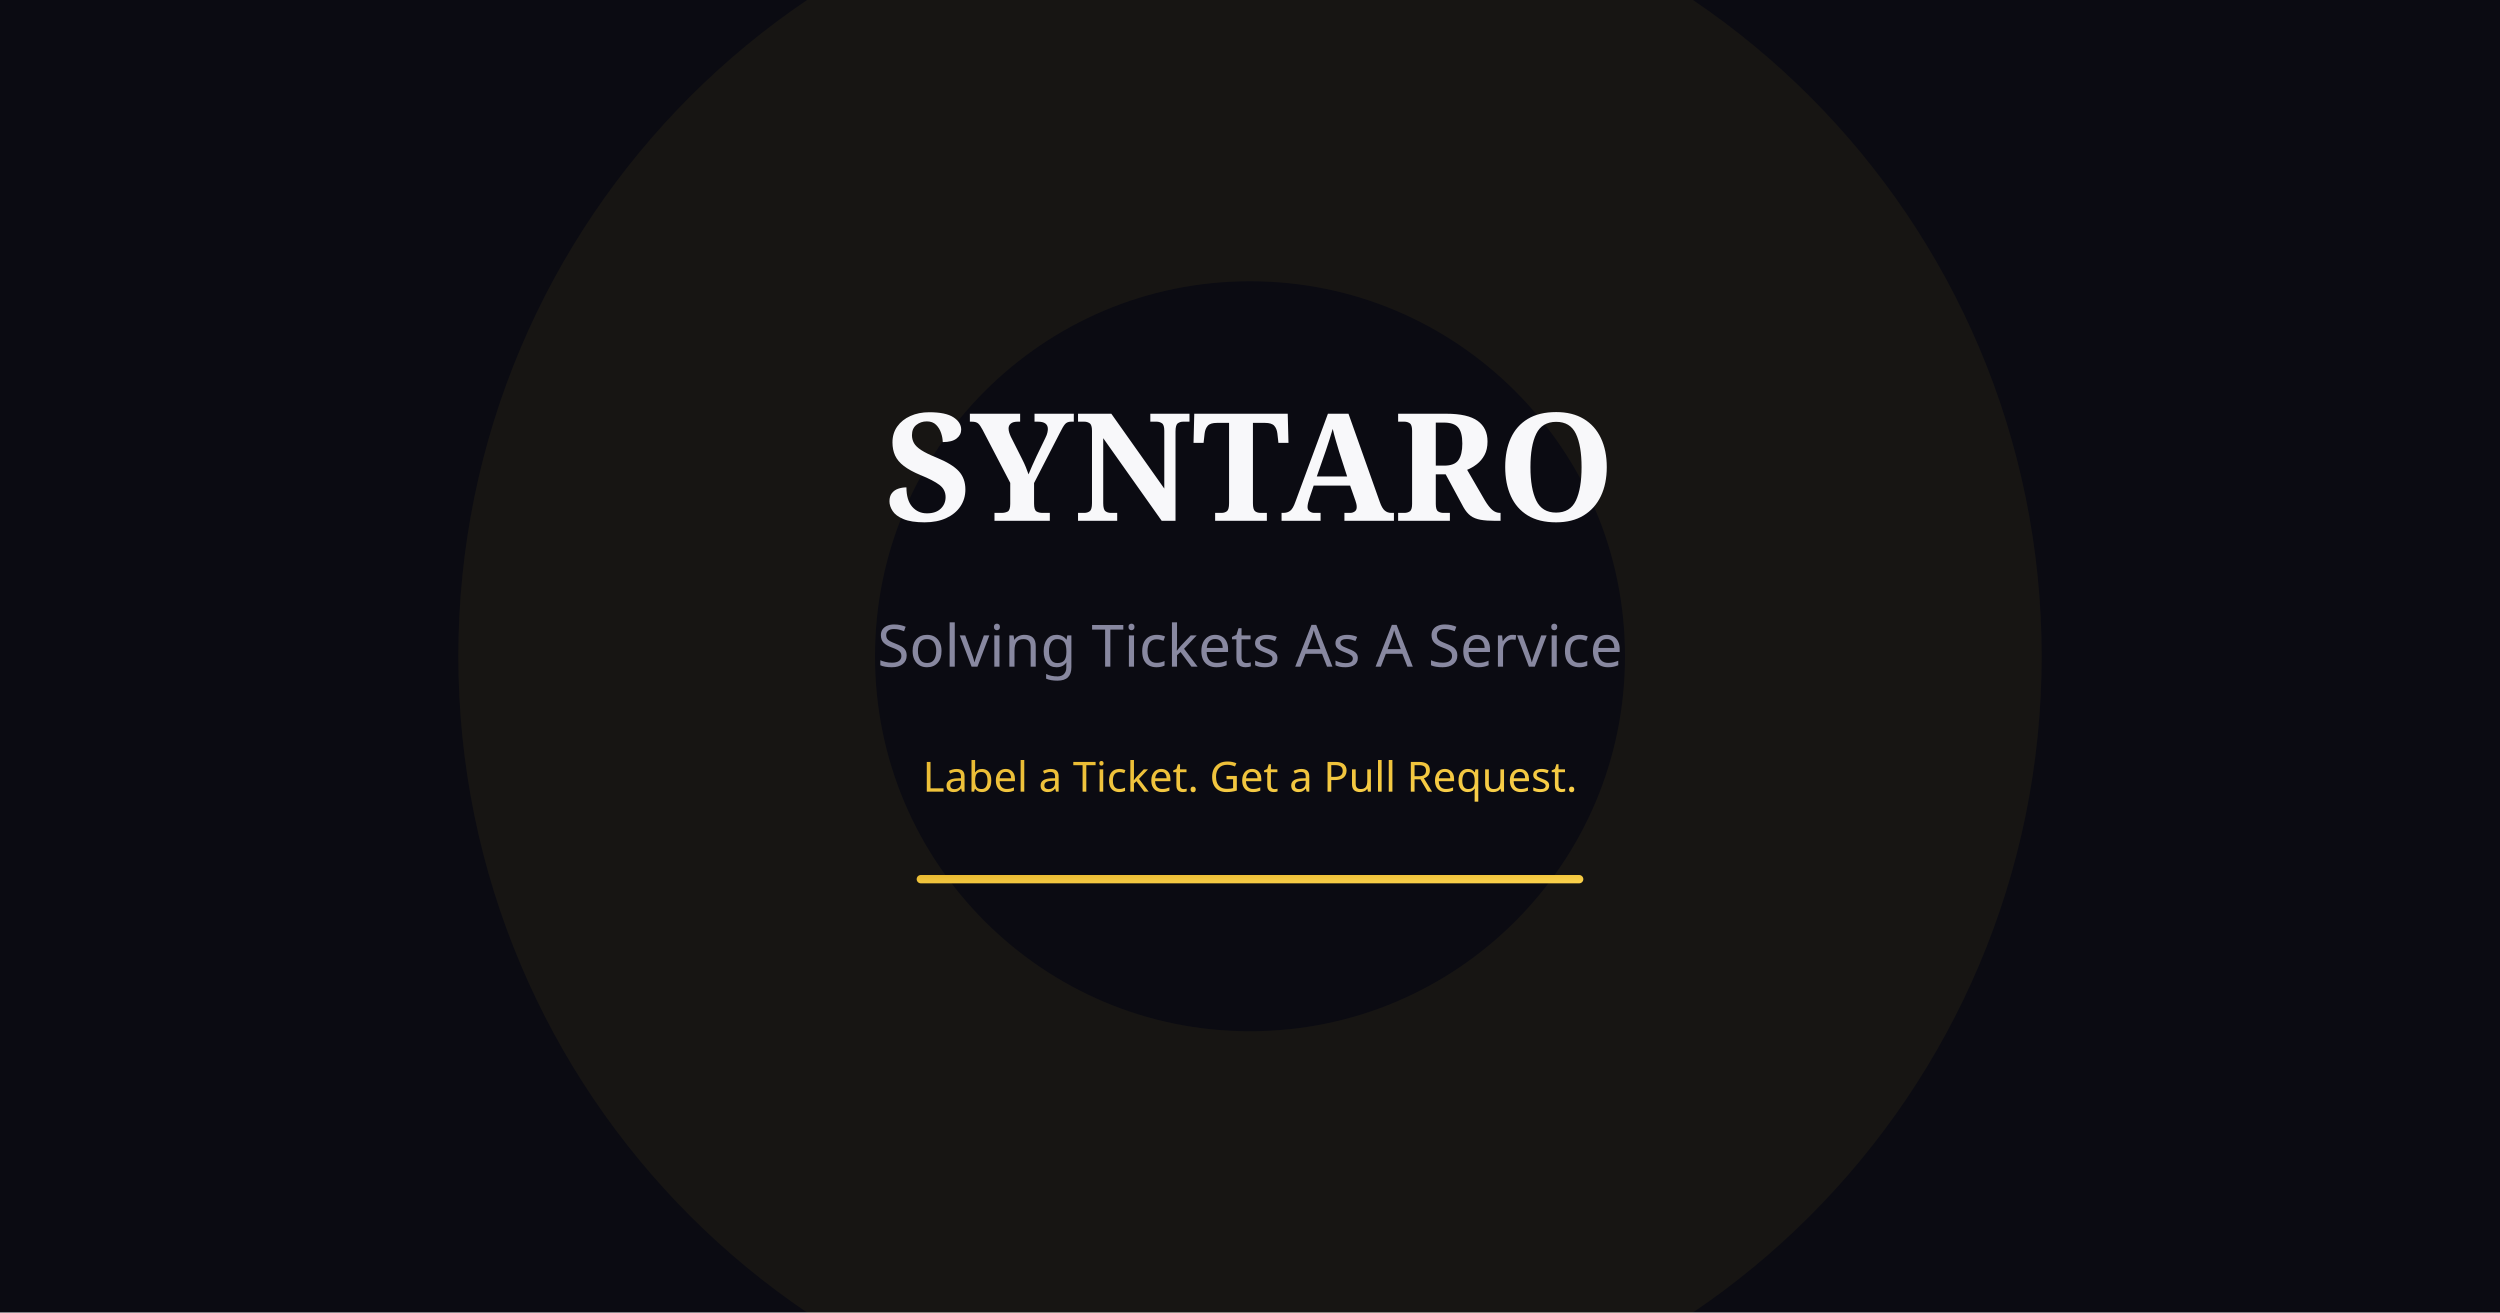
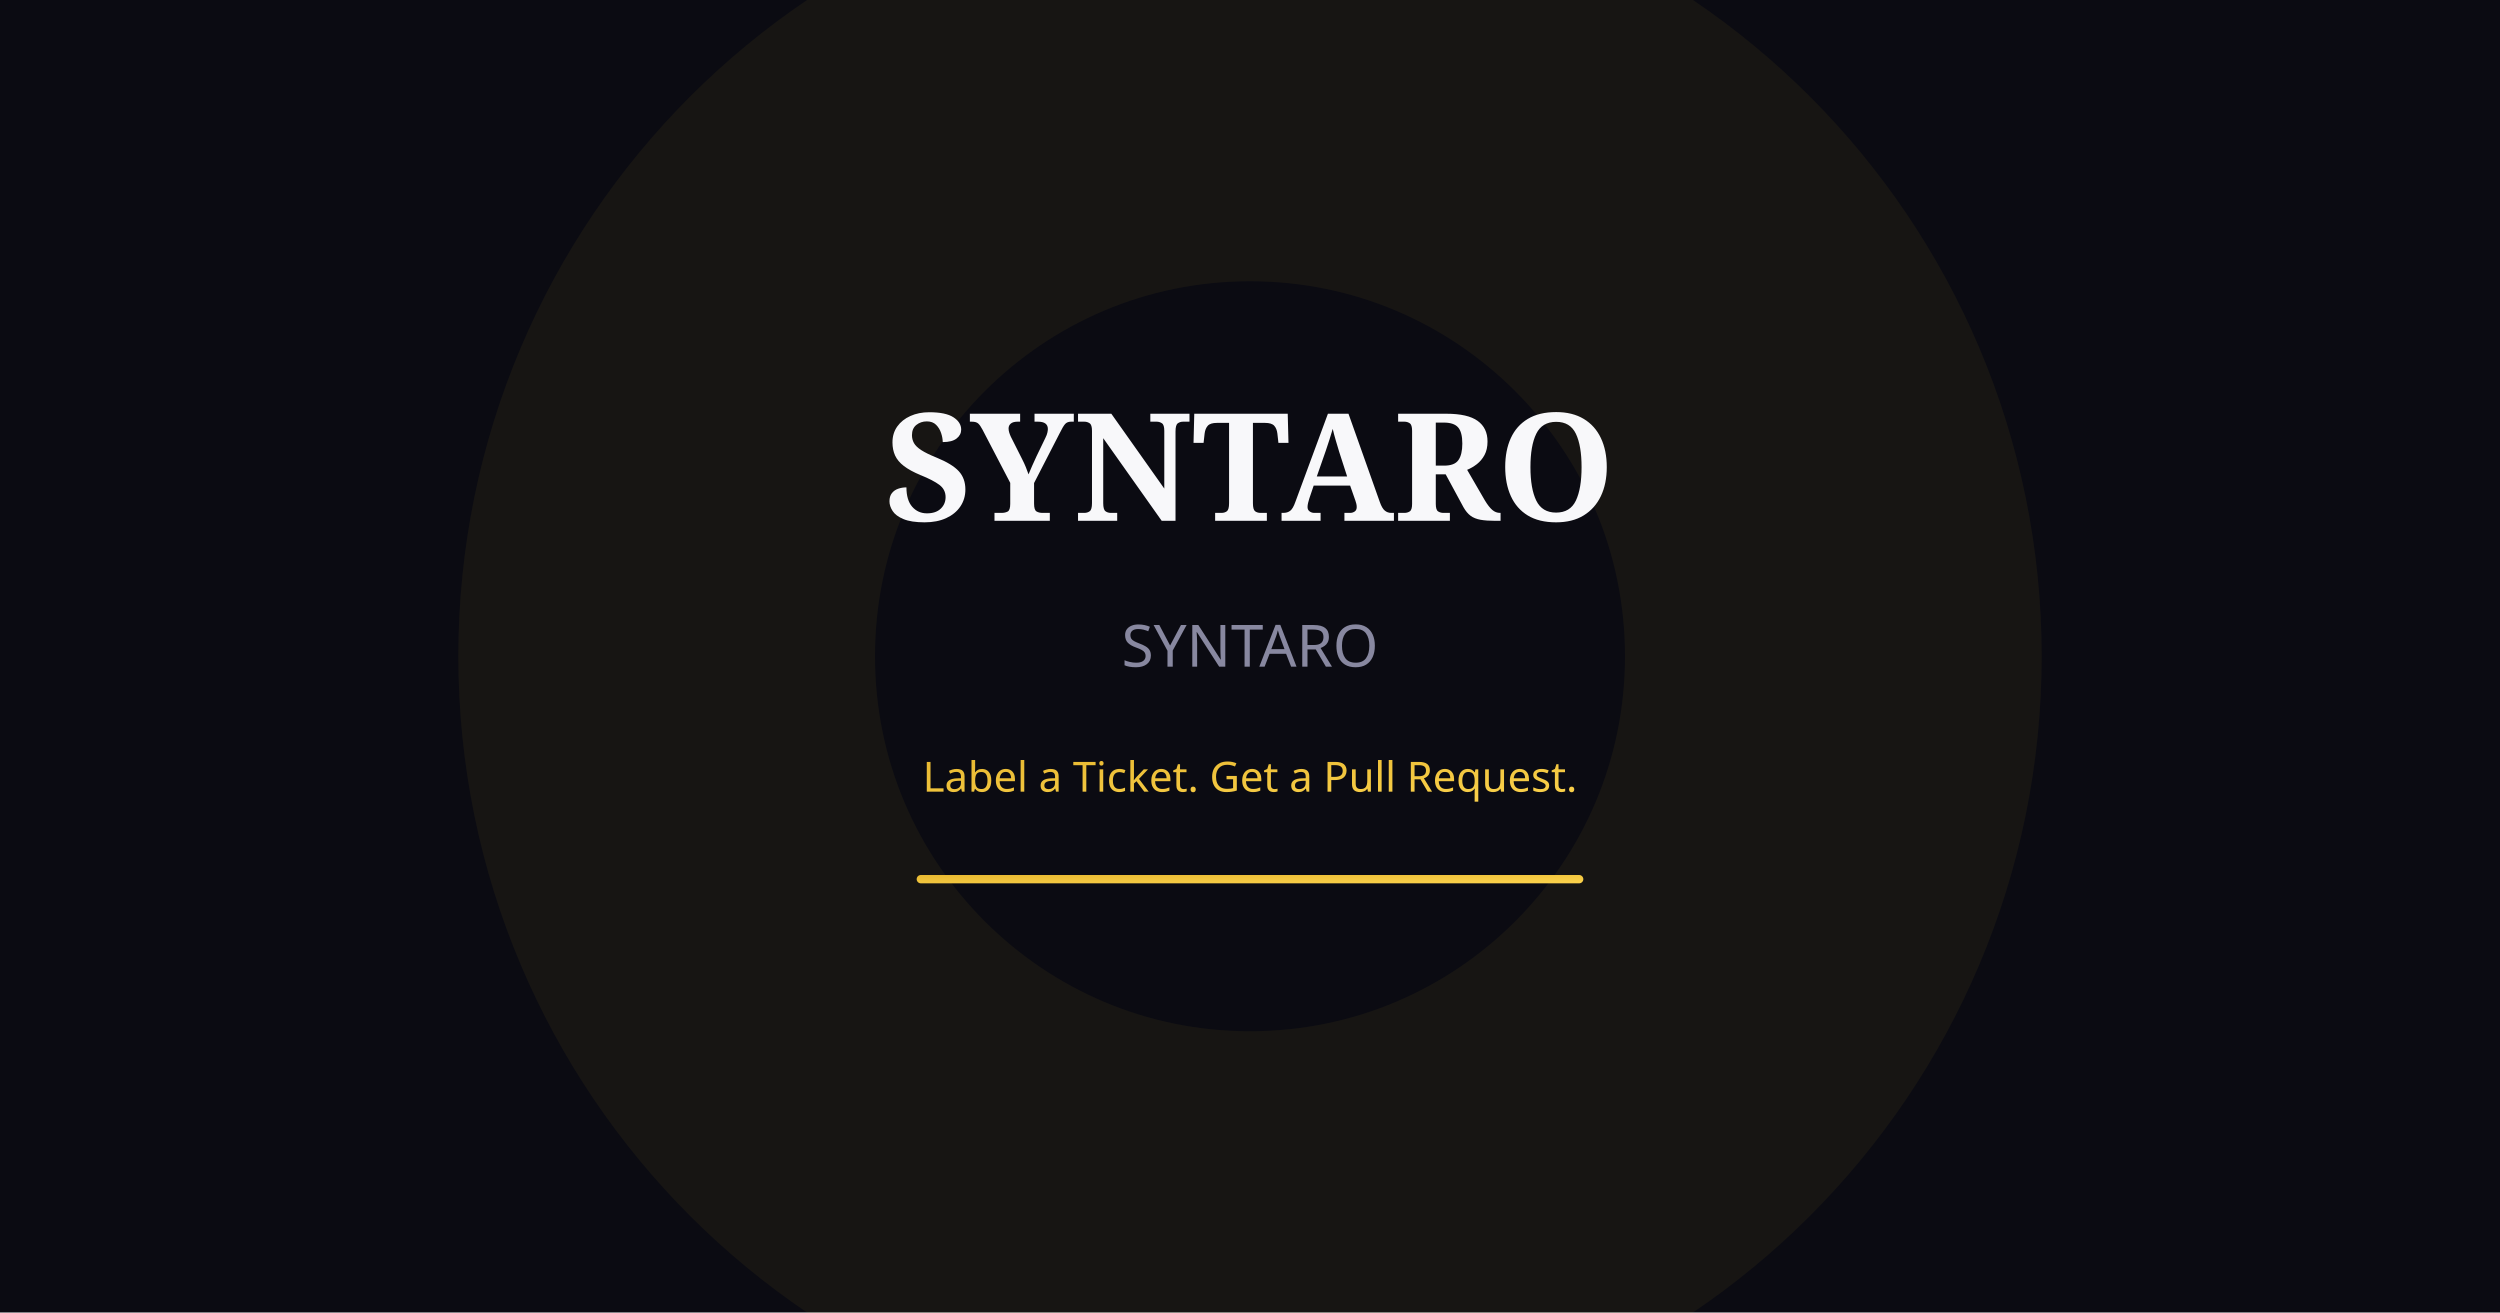
<svg xmlns="http://www.w3.org/2000/svg" width="1200" height="630" viewBox="0 0 1200 630">
  <rect width="1200" height="630" fill="#0b0b12" />
  <defs>
    <linearGradient id="gold" x1="0%" y1="0%" x2="100%" y2="100%">
      <stop offset="0%" style="stop-color:#e8b931" />
      <stop offset="100%" style="stop-color:#fcd34d" />
    </linearGradient>
  </defs>
  <circle cx="600" cy="315" r="280" fill="none" stroke="rgba(232,185,49,0.06)" stroke-width="200" />
  <text x="600" y="250" font-family="Georgia, serif" font-size="72" font-weight="900" fill="#f8f8fa" text-anchor="middle">SYNTARO</text>
-   <text x="600" y="320" font-family="sans-serif" font-size="28" fill="#8888a0" text-anchor="middle">Solving Tickets As A Service</text>
+   <text x="600" y="320" font-family="sans-serif" font-size="28" fill="#8888a0" text-anchor="middle">SYNTARO</text>
  <text x="600" y="380" font-family="sans-serif" font-size="20" fill="url(#gold)" text-anchor="middle">Label a Ticket. Get a Pull Request.</text>
  <rect x="440" y="420" width="320" height="4" rx="2" fill="url(#gold)" />
</svg>
